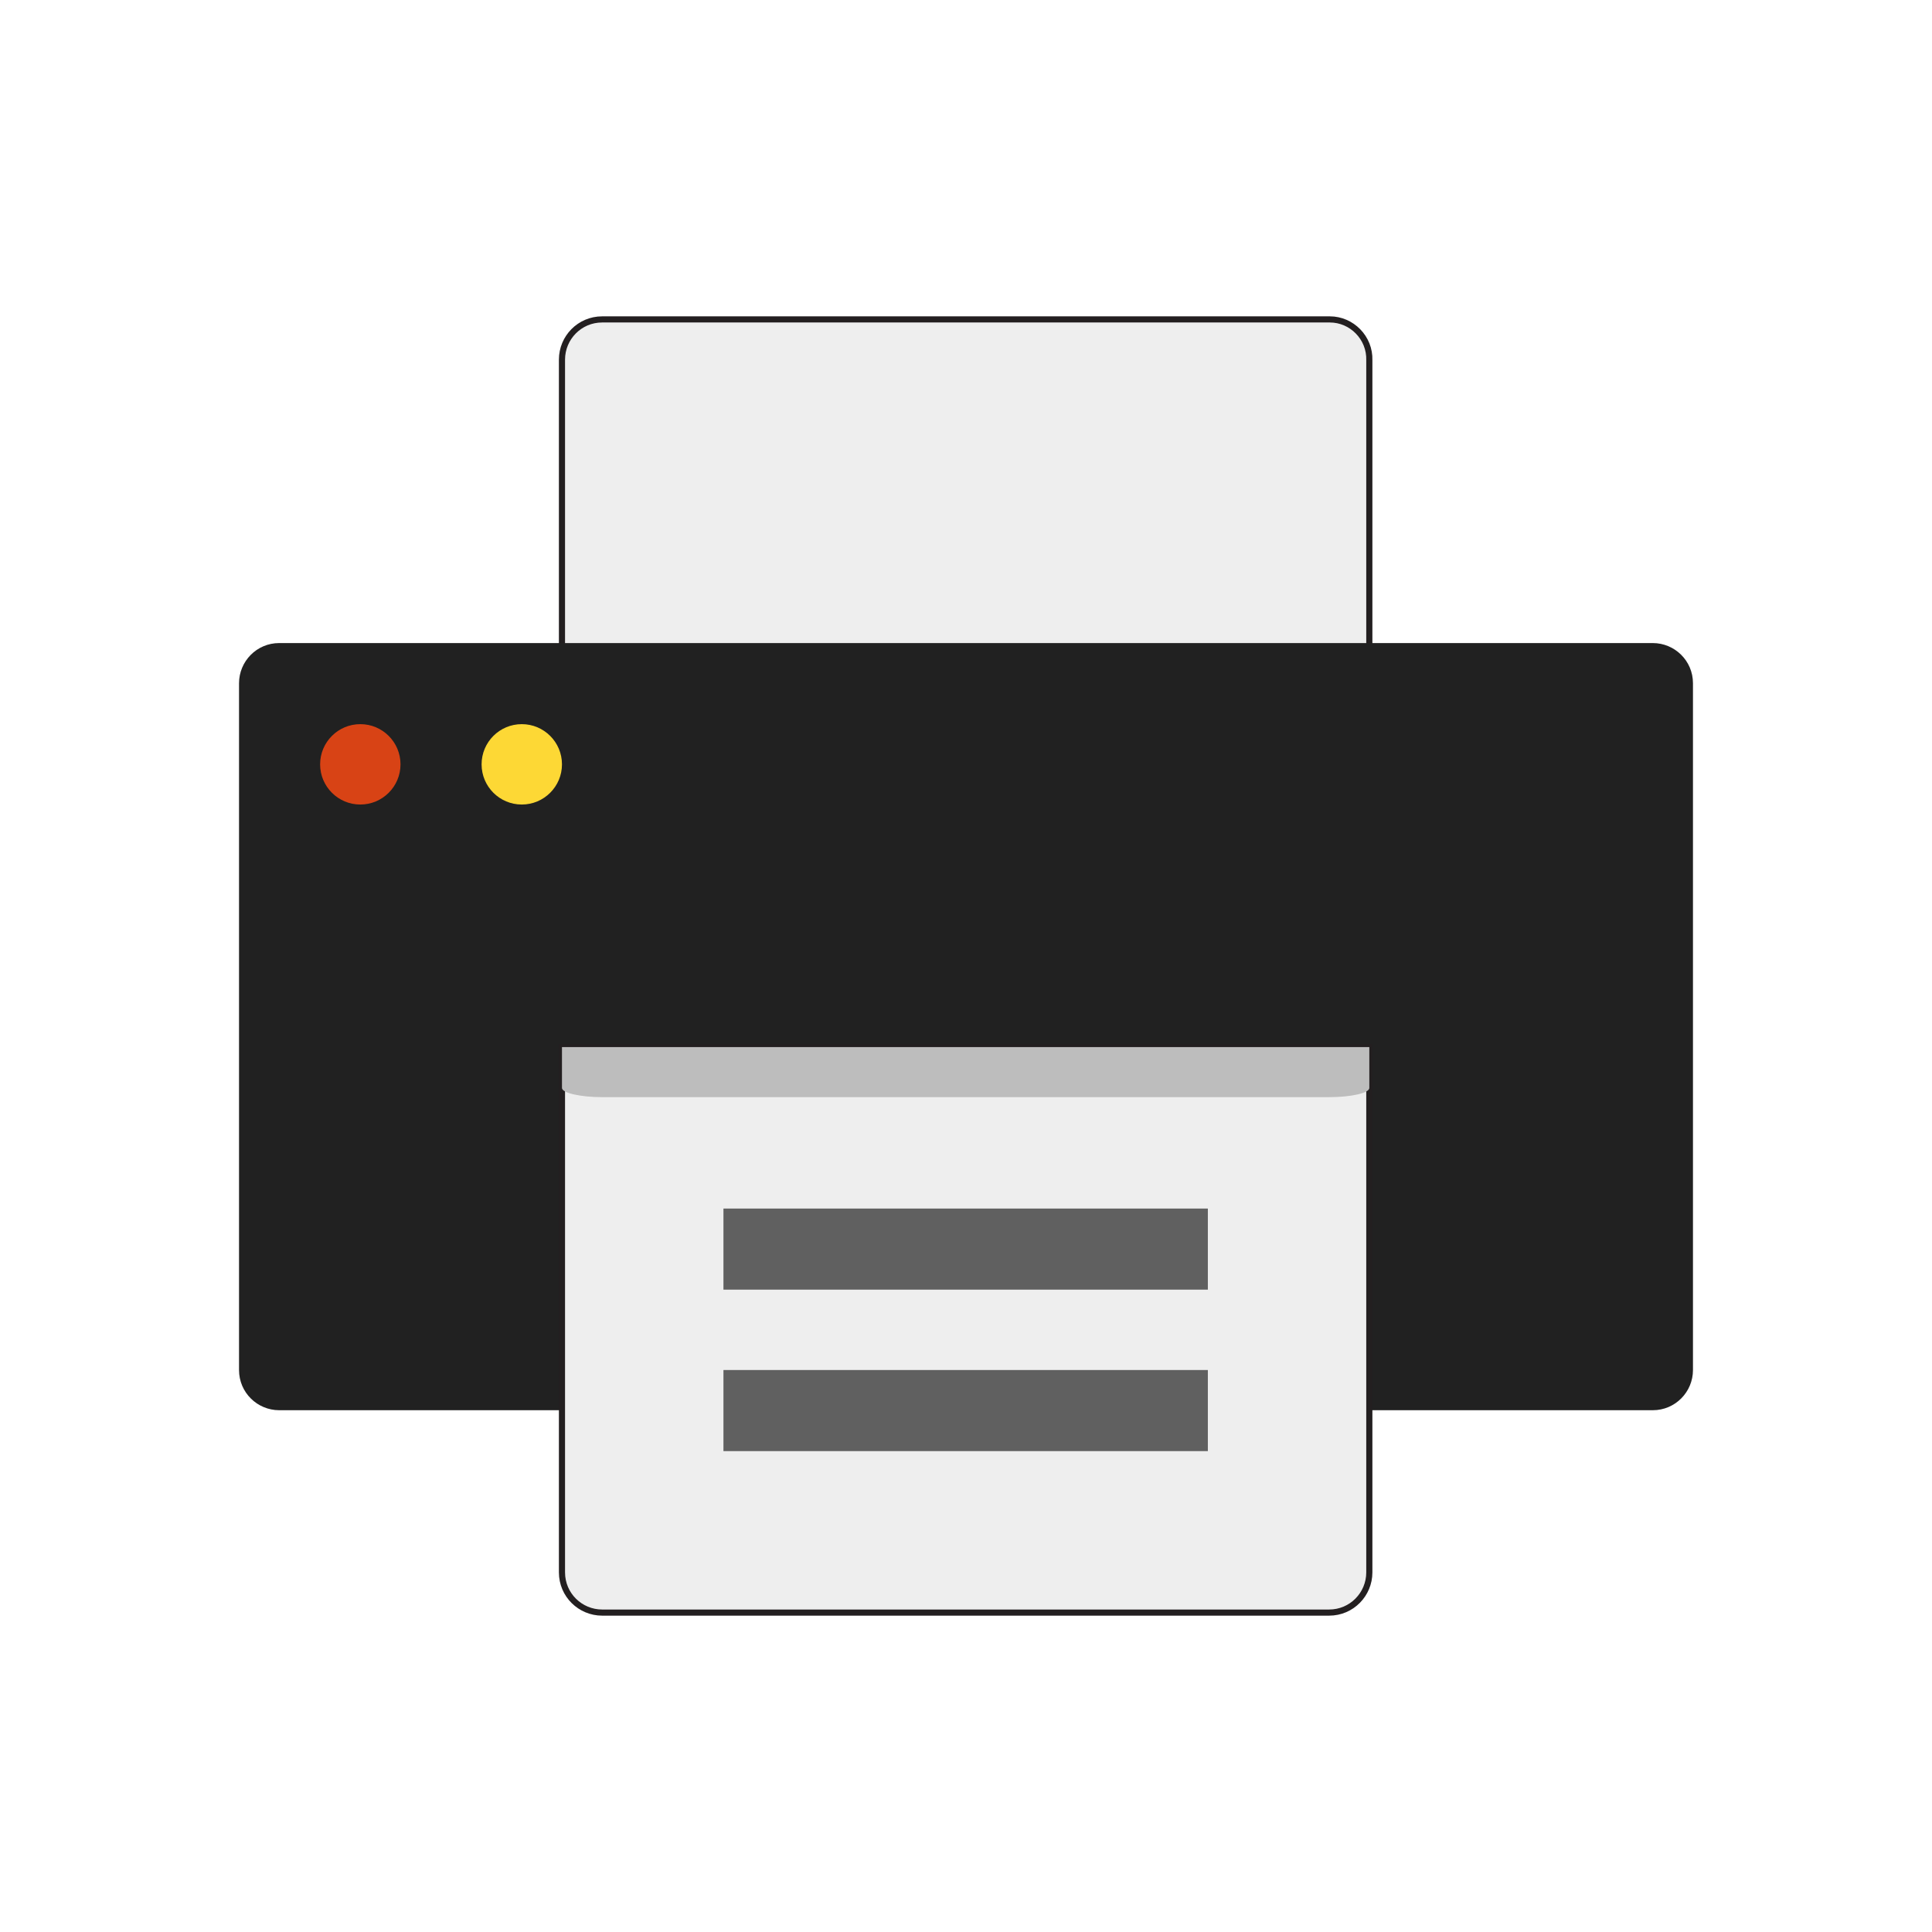
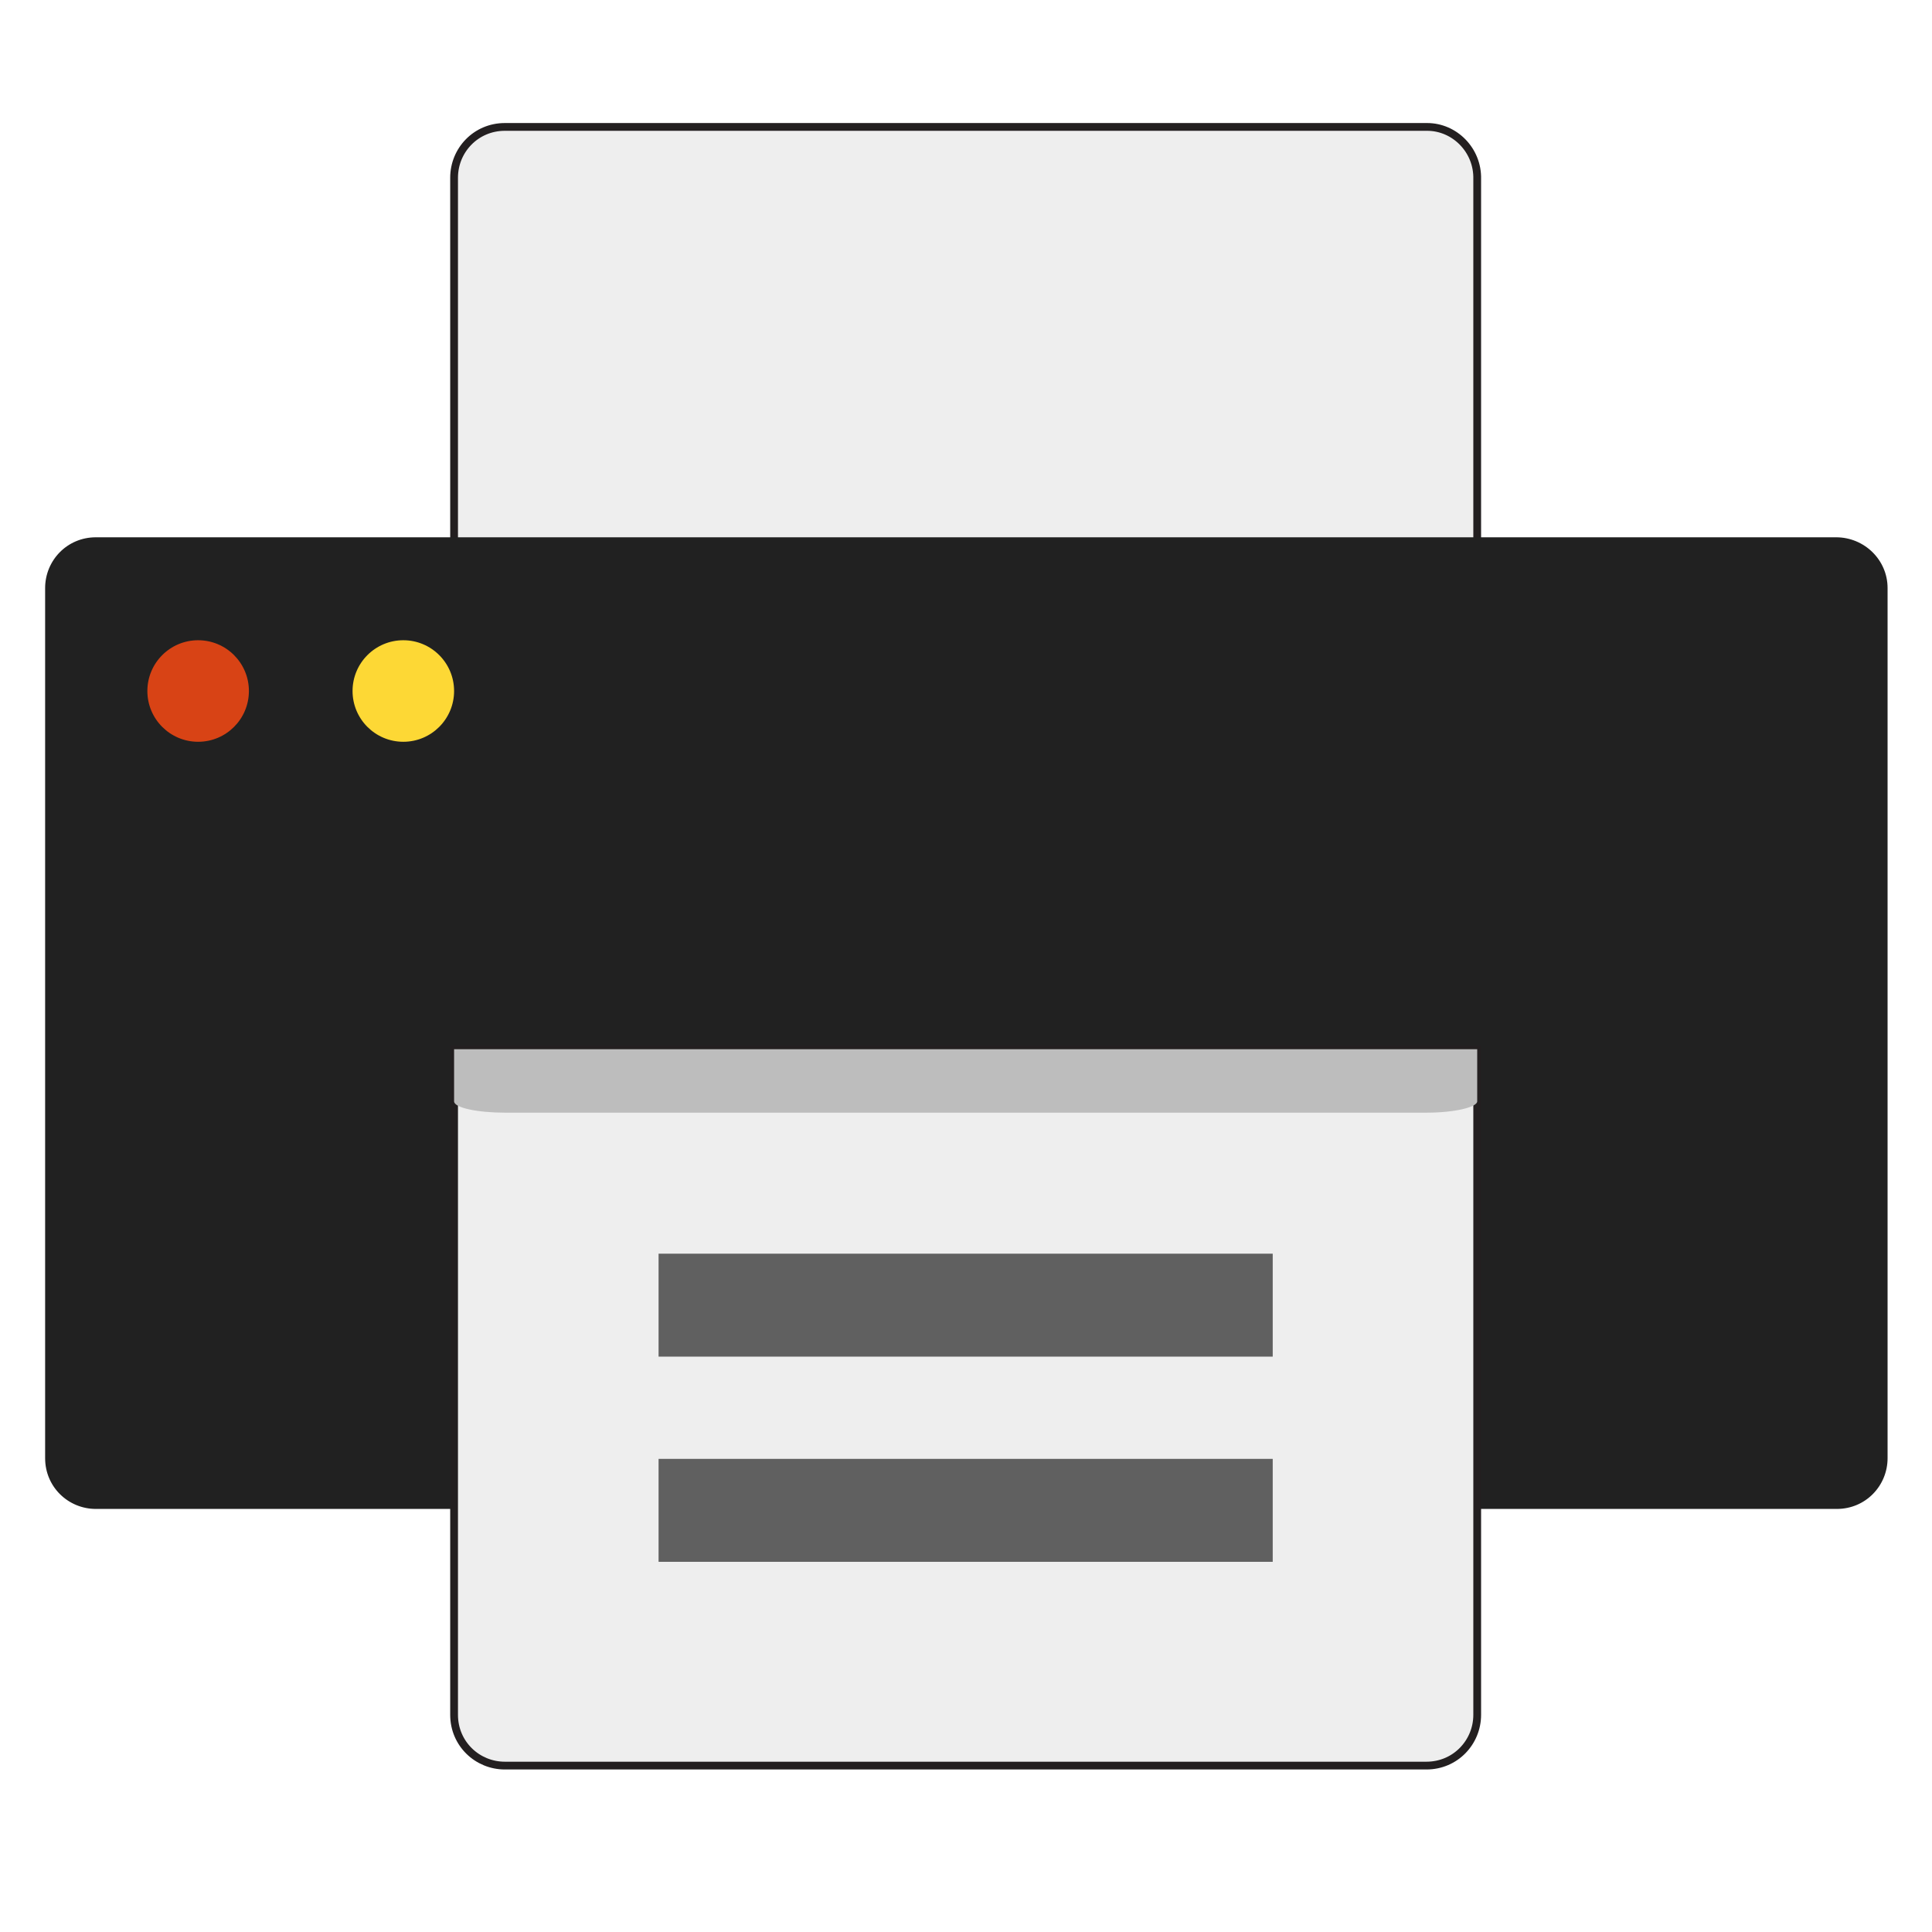
<svg xmlns="http://www.w3.org/2000/svg" version="1.1" id="Layer_1" x="0px" y="0px" viewBox="0 0 274 274" style="enable-background:new 0 0 274 274;" xml:space="preserve">
  <style type="text/css">
- 	.st0{fill:#EEEEEE;stroke:#231F20;stroke-width:0.87;stroke-miterlimit:10;}
+ 	.st0{fill:#EEEEEE;stroke:#231F20;stroke-width:1.102;stroke-miterlimit:10;}
	.st1{fill:#212121;}
	.st2{fill:#BDBDBD;}
	.st3{fill:#D84315;}
	.st4{fill:#FDD835;}
	.st5{fill:#606060;}
</style>
-   <path class="st0" d="M188.6,45.3H85.4c-3.2,0-5.7,2.6-5.7,5.7v45.8c0,3.2,2.6,5.7,5.7,5.7h103.1c3.2,0,5.7-2.6,5.7-5.7V51.1  C194.3,47.9,191.7,45.3,188.6,45.3z" />
-   <path class="st1" d="M234.4,91.2H39.6c-3.2,0-5.7,2.6-5.7,5.7v97.4c0,3.2,2.6,5.7,5.7,5.7h194.8c3.2,0,5.7-2.6,5.7-5.7V96.9  C240.1,93.7,237.5,91.2,234.4,91.2z" />
-   <path class="st0" d="M79.7,148.5v11.5v63c0,3.2,2.6,5.7,5.7,5.7h103.1c3.2,0,5.7-2.6,5.7-5.7v-63v-11.5H79.7z" />
-   <path class="st2" d="M79.7,154.3c0,0.7,2.6,1.3,5.7,1.3h103.1c3.2,0,5.7-0.6,5.7-1.3v-5.8H79.7V154.3z" />
-   <circle class="st3" cx="51.1" cy="108.4" r="5.7" />
-   <circle class="st4" cx="74" cy="108.4" r="5.7" />
+   <path class="st0" d="M202.4,18H71.6c-4.1,0-7.2,3.3-7.2,7.2v58c0,4.1,3.3,7.2,7.2,7.2h130.7c4.1,0,7.2-3.3,7.2-7.2V25.4  C209.6,21.3,206.3,18,202.4,18z" />
+   <path class="st1" d="M260.4,76.2H13.6c-4.1,0-7.2,3.3-7.2,7.2v123.4c0,4.1,3.3,7.2,7.2,7.2h246.9c4.1,0,7.2-3.3,7.2-7.2V83.4  C267.7,79.4,264.4,76.2,260.4,76.2z" />
+   <path class="st0" d="M64.4,148.8v14.6v79.8c0,4.1,3.3,7.2,7.2,7.2h130.7c4.1,0,7.2-3.3,7.2-7.2v-79.8v-14.6H64.4z" />
+   <path class="st2" d="M64.4,156.2c0,0.9,3.3,1.6,7.2,1.6h130.7c4.1,0,7.2-0.8,7.2-1.6v-7.4H64.4V156.2z" />
+   <circle class="st3" cx="28.1" cy="98" r="7.2" />
+   <circle class="st4" cx="57.2" cy="98" r="7.2" />
  <g>
-     <rect x="102.6" y="171.4" class="st5" width="68.7" height="11.5" />
+     <rect x="93.4" y="177.8" class="st5" width="87.1" height="14.6" />
  </g>
  <g>
-     <rect x="102.6" y="194.3" class="st5" width="68.7" height="11.5" />
+     <rect x="93.4" y="206.9" class="st5" width="87.1" height="14.6" />
  </g>
</svg>
